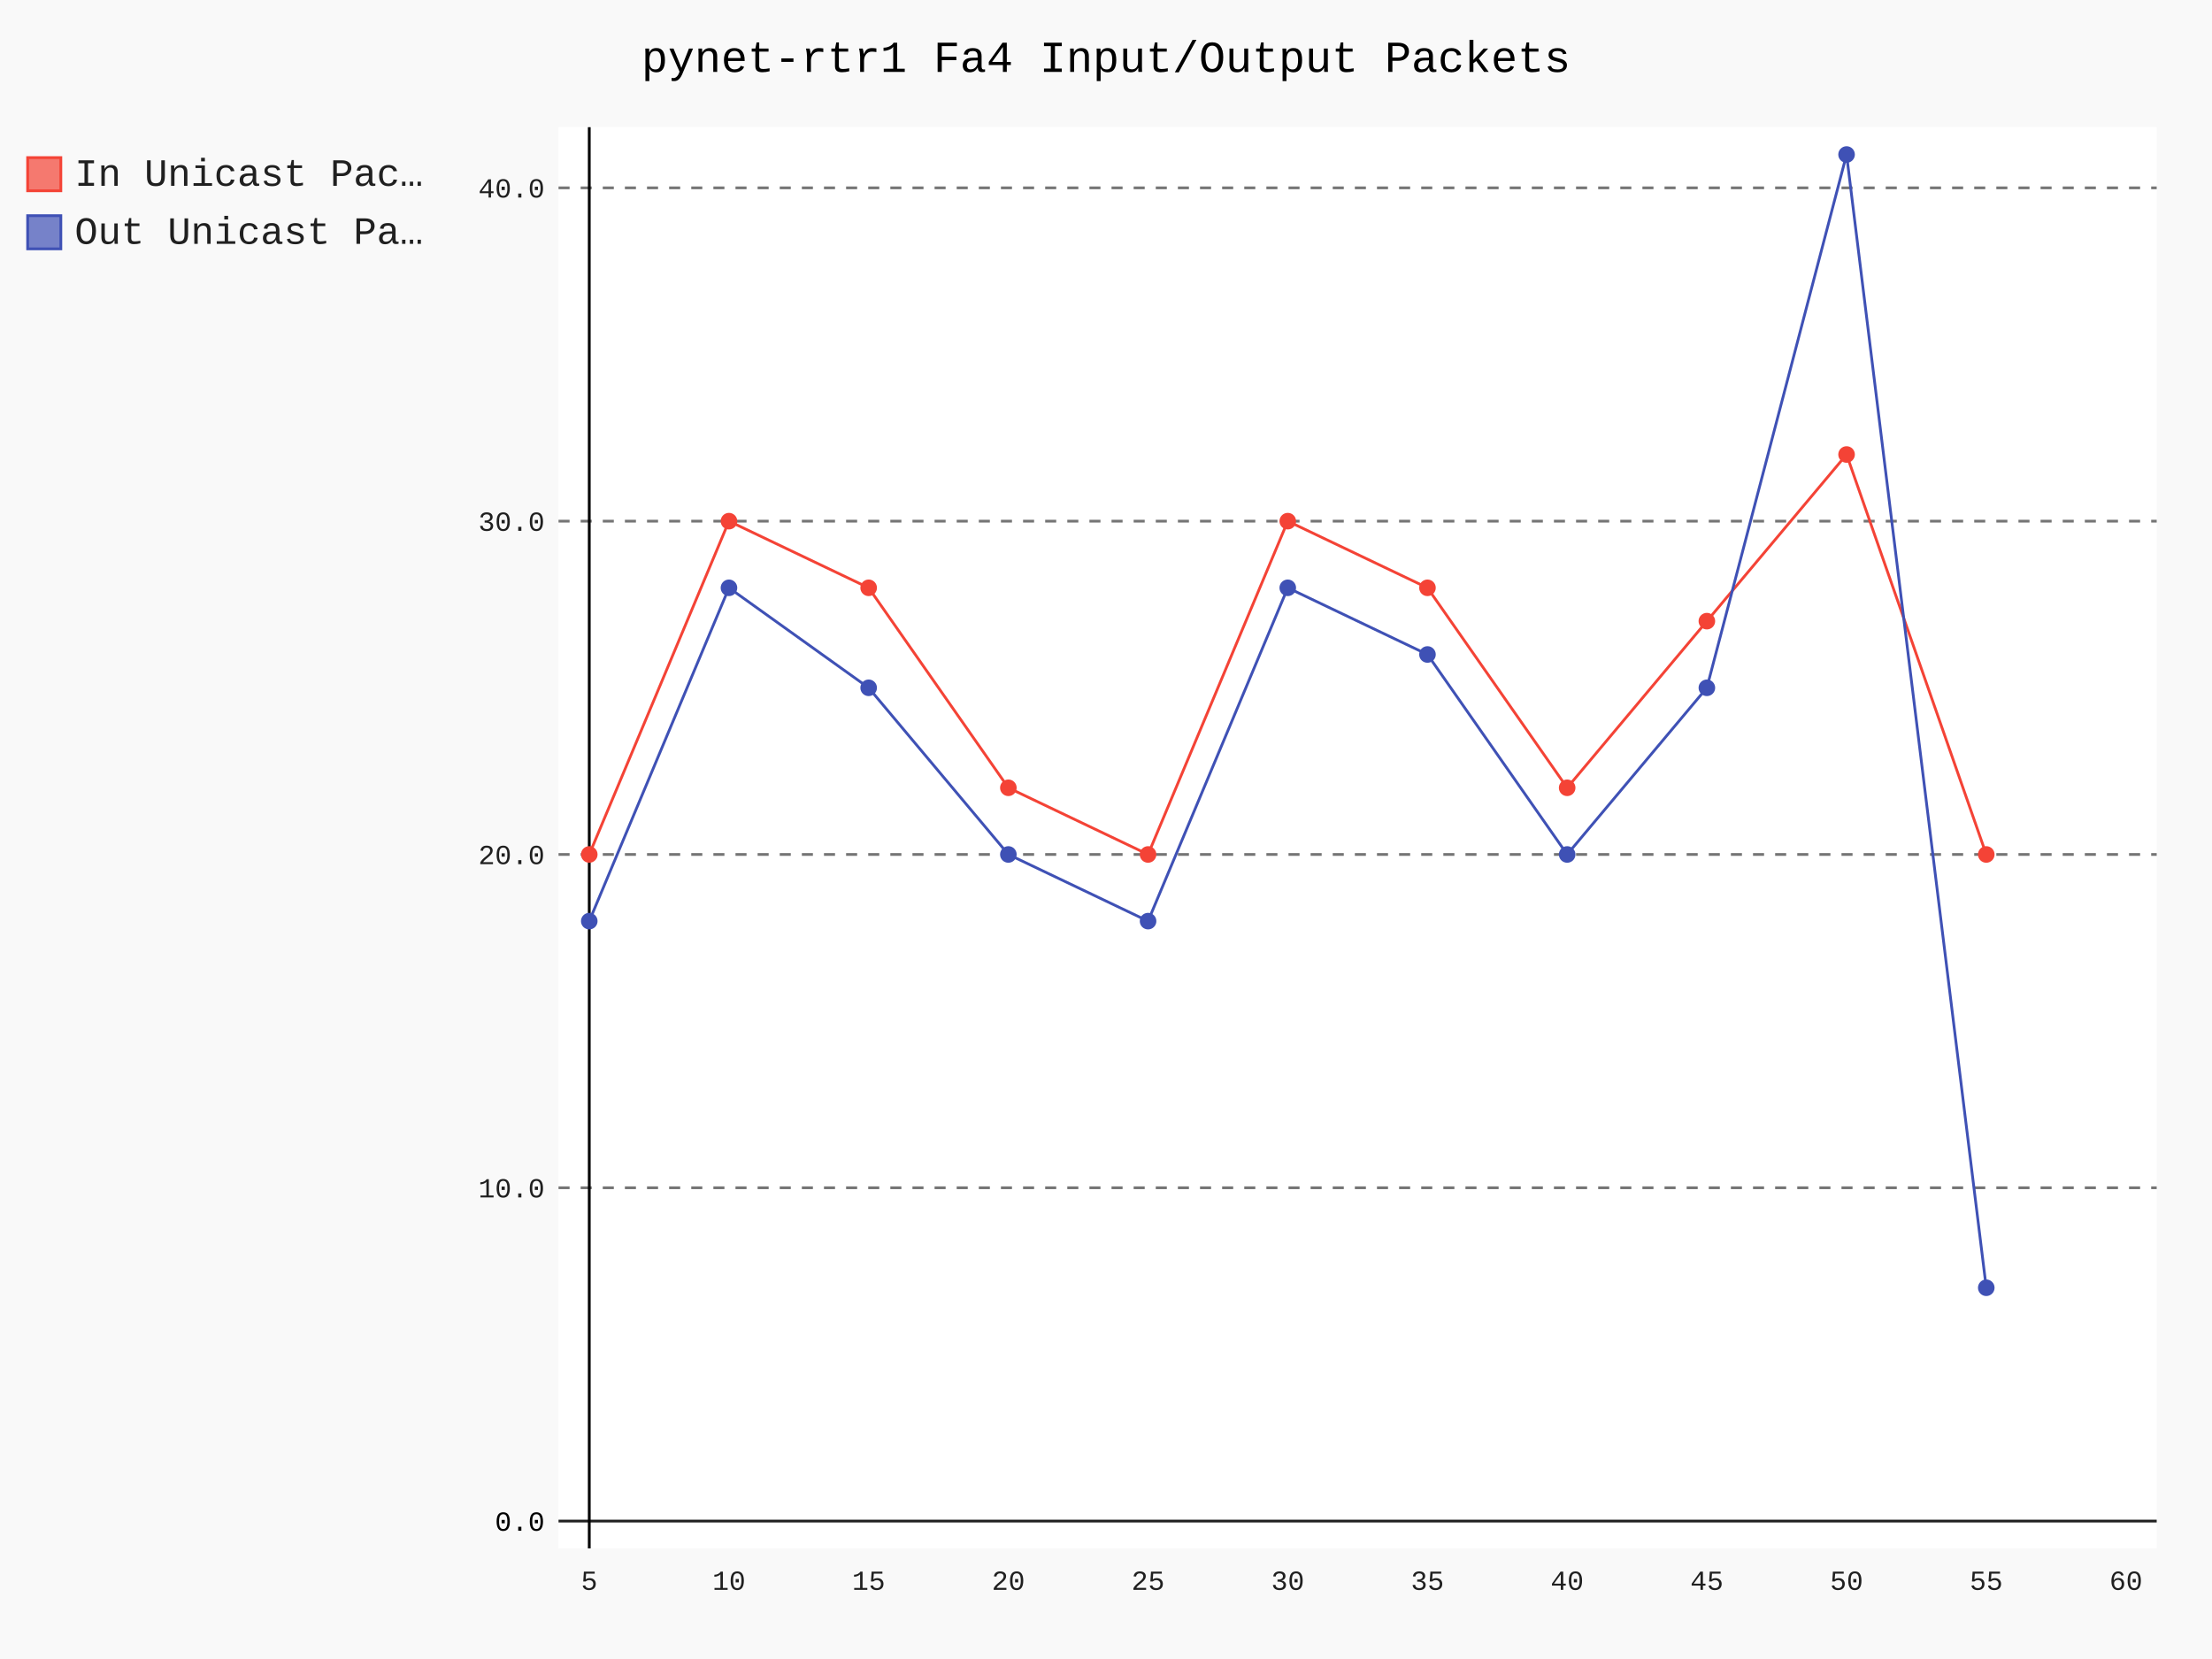
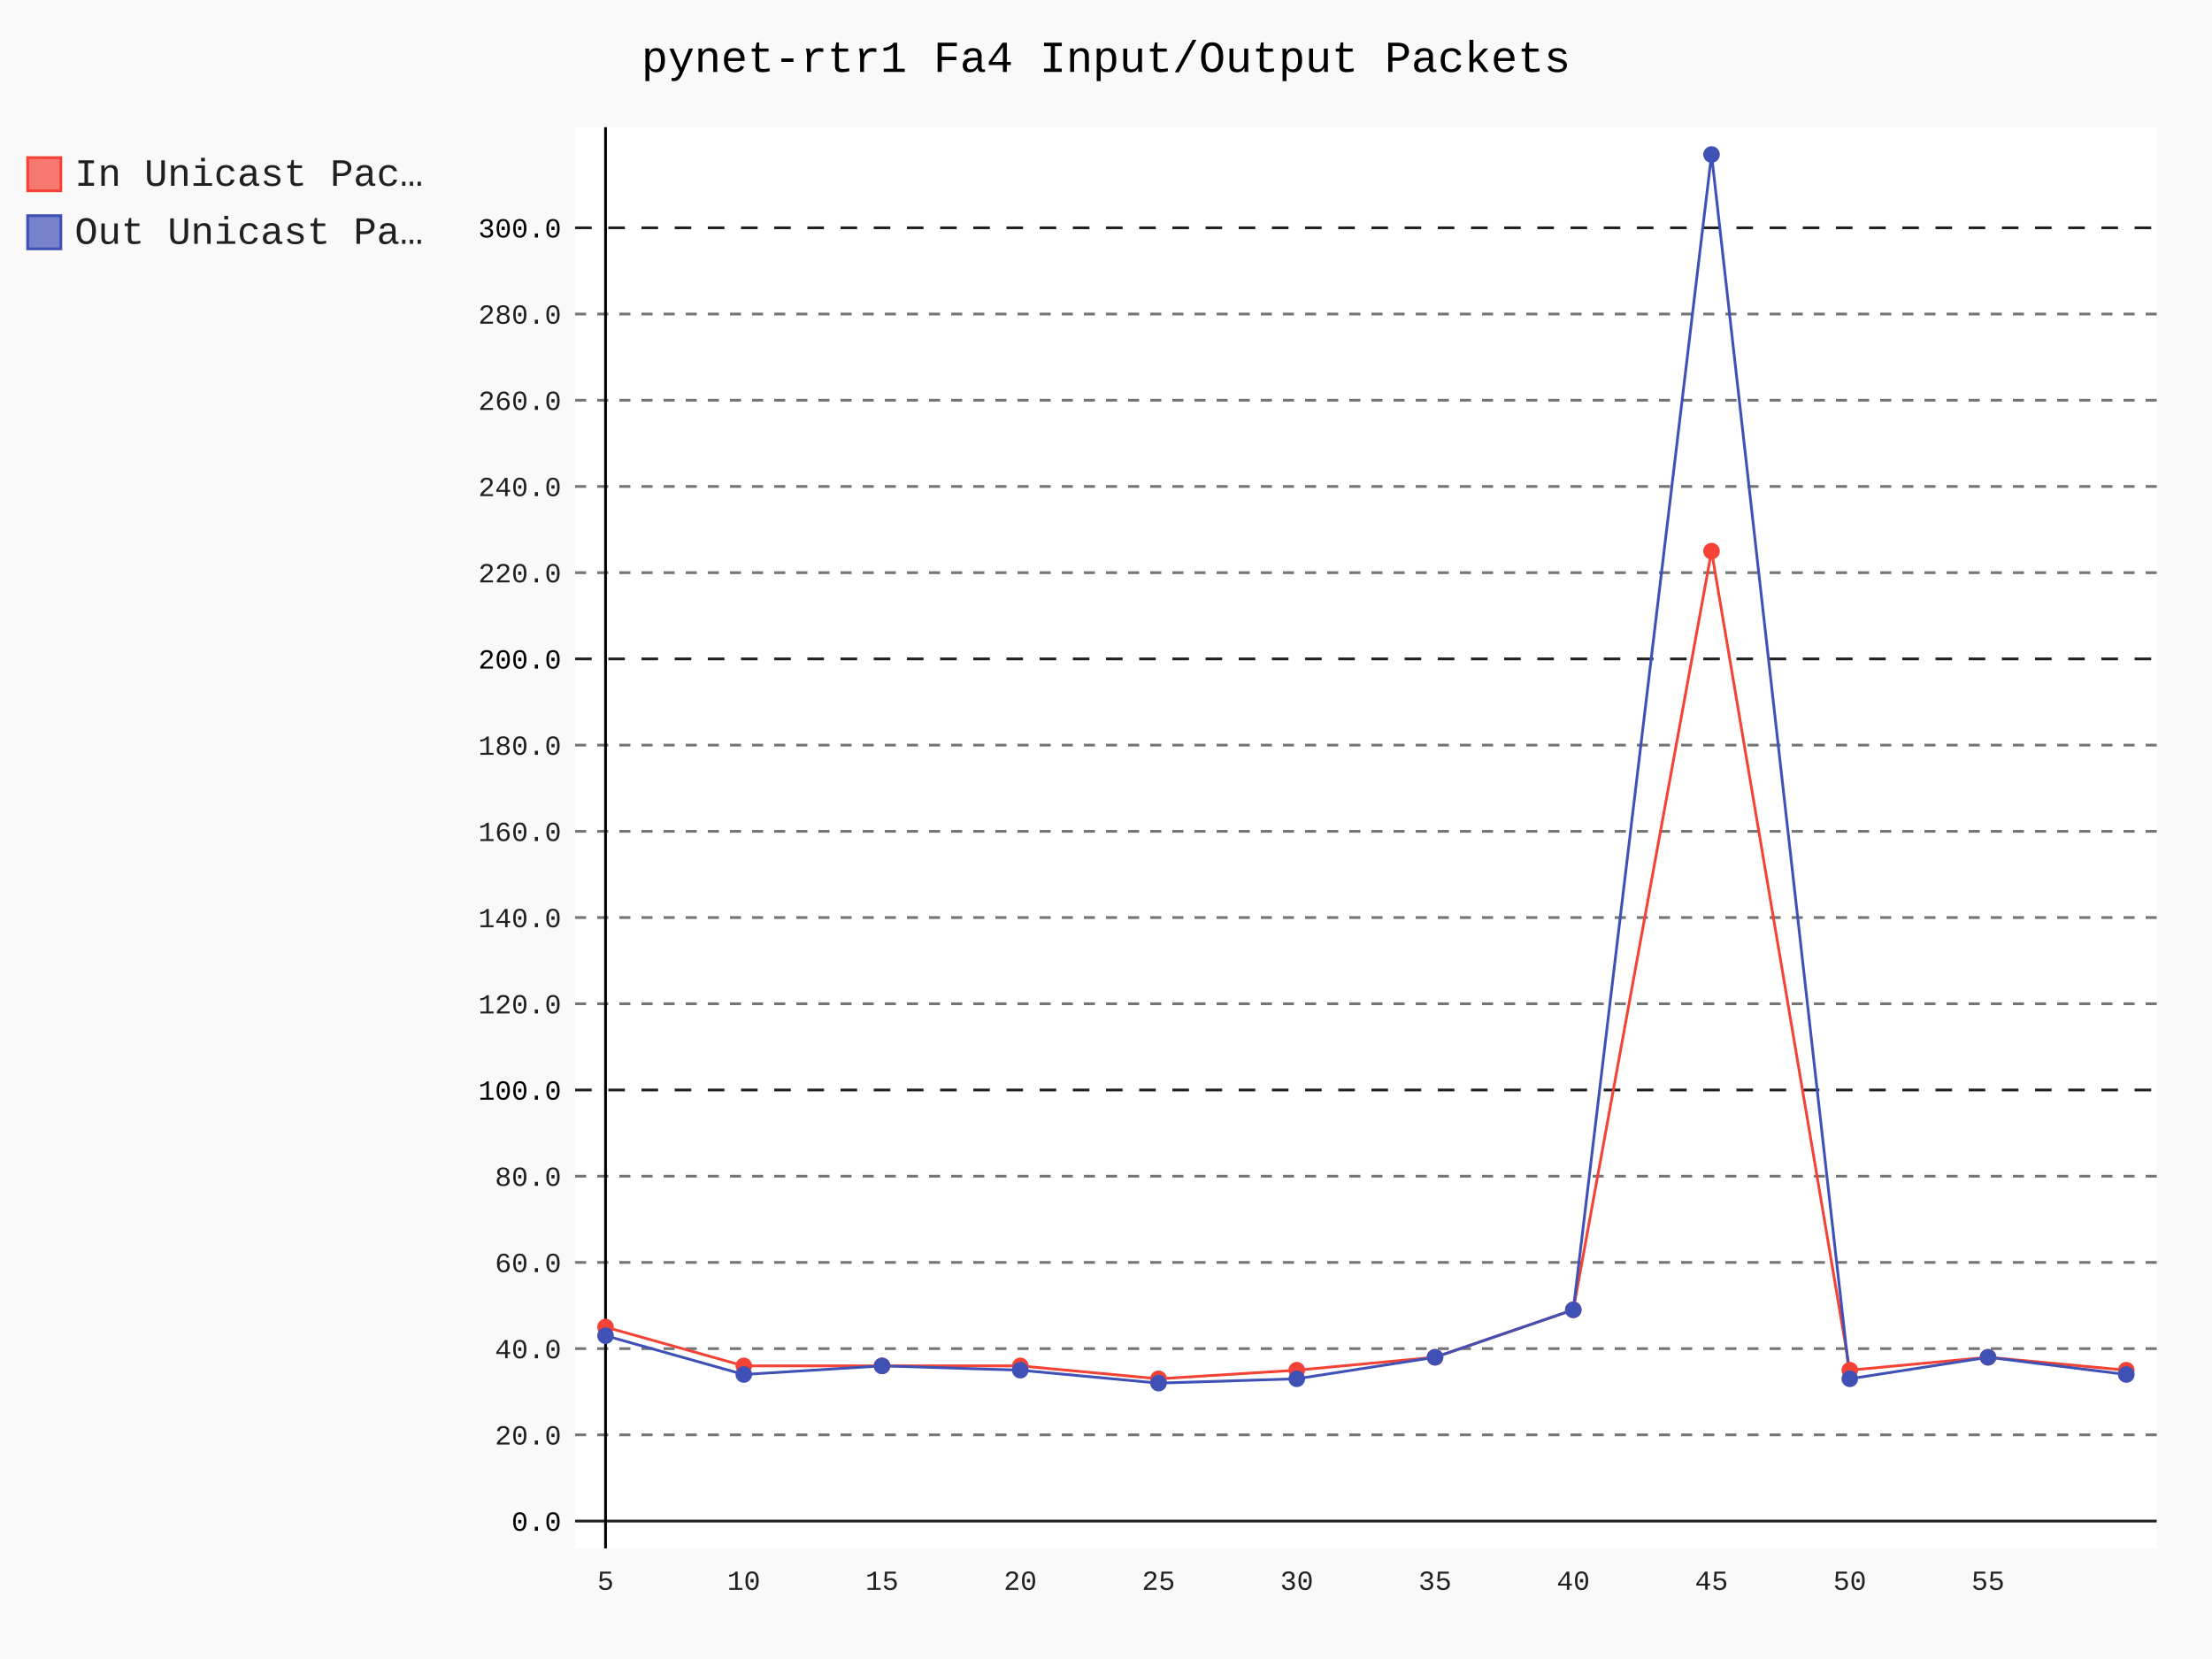
- <svg xmlns="http://www.w3.org/2000/svg" id="chart-d41daef6-e4e5-410b-9d36-0d5358e1f1b9" class="pygal-chart" viewBox="0 0 800 600">
+ <svg xmlns="http://www.w3.org/2000/svg" id="chart-8a296049-f0cd-4f78-83ed-0f69f8ff601a" class="pygal-chart" viewBox="0 0 800 600">
  <defs>
-     <style type="text/css">#chart-d41daef6-e4e5-410b-9d36-0d5358e1f1b9{-webkit-user-select:none;-webkit-font-smoothing:antialiased;font-family:Consolas,"Liberation Mono",Menlo,Courier,monospace}#chart-d41daef6-e4e5-410b-9d36-0d5358e1f1b9 .title{font-family:Consolas,"Liberation Mono",Menlo,Courier,monospace;font-size:16px}#chart-d41daef6-e4e5-410b-9d36-0d5358e1f1b9 .legends .legend text{font-family:Consolas,"Liberation Mono",Menlo,Courier,monospace;font-size:14px}#chart-d41daef6-e4e5-410b-9d36-0d5358e1f1b9 .axis text{font-family:Consolas,"Liberation Mono",Menlo,Courier,monospace;font-size:10px}#chart-d41daef6-e4e5-410b-9d36-0d5358e1f1b9 .axis text.major{font-family:Consolas,"Liberation Mono",Menlo,Courier,monospace;font-size:10px}#chart-d41daef6-e4e5-410b-9d36-0d5358e1f1b9 .text-overlay text.value{font-family:Consolas,"Liberation Mono",Menlo,Courier,monospace;font-size:16px}#chart-d41daef6-e4e5-410b-9d36-0d5358e1f1b9 .text-overlay text.label{font-family:Consolas,"Liberation Mono",Menlo,Courier,monospace;font-size:10px}#chart-d41daef6-e4e5-410b-9d36-0d5358e1f1b9 .tooltip{font-family:Consolas,"Liberation Mono",Menlo,Courier,monospace;font-size:14px}#chart-d41daef6-e4e5-410b-9d36-0d5358e1f1b9 text.no_data{font-family:Consolas,"Liberation Mono",Menlo,Courier,monospace;font-size:64px}
- #chart-d41daef6-e4e5-410b-9d36-0d5358e1f1b9{background-color:rgba(249,249,249,1)}#chart-d41daef6-e4e5-410b-9d36-0d5358e1f1b9 path,#chart-d41daef6-e4e5-410b-9d36-0d5358e1f1b9 line,#chart-d41daef6-e4e5-410b-9d36-0d5358e1f1b9 rect,#chart-d41daef6-e4e5-410b-9d36-0d5358e1f1b9 circle{-webkit-transition:150ms;-moz-transition:150ms;transition:150ms}#chart-d41daef6-e4e5-410b-9d36-0d5358e1f1b9 .graph &gt; .background{fill:rgba(249,249,249,1)}#chart-d41daef6-e4e5-410b-9d36-0d5358e1f1b9 .plot &gt; .background{fill:rgba(255,255,255,1)}#chart-d41daef6-e4e5-410b-9d36-0d5358e1f1b9 .graph{fill:rgba(0,0,0,.87)}#chart-d41daef6-e4e5-410b-9d36-0d5358e1f1b9 text.no_data{fill:rgba(0,0,0,1)}#chart-d41daef6-e4e5-410b-9d36-0d5358e1f1b9 .title{fill:rgba(0,0,0,1)}#chart-d41daef6-e4e5-410b-9d36-0d5358e1f1b9 .legends .legend text{fill:rgba(0,0,0,.87)}#chart-d41daef6-e4e5-410b-9d36-0d5358e1f1b9 .legends .legend:hover text{fill:rgba(0,0,0,1)}#chart-d41daef6-e4e5-410b-9d36-0d5358e1f1b9 .axis .line{stroke:rgba(0,0,0,1)}#chart-d41daef6-e4e5-410b-9d36-0d5358e1f1b9 .axis .guide.line{stroke:rgba(0,0,0,.54)}#chart-d41daef6-e4e5-410b-9d36-0d5358e1f1b9 .axis .major.line{stroke:rgba(0,0,0,.87)}#chart-d41daef6-e4e5-410b-9d36-0d5358e1f1b9 .axis text.major{fill:rgba(0,0,0,1)}#chart-d41daef6-e4e5-410b-9d36-0d5358e1f1b9 .axis.y .guides:hover .guide.line,#chart-d41daef6-e4e5-410b-9d36-0d5358e1f1b9 .line-graph .axis.x .guides:hover .guide.line,#chart-d41daef6-e4e5-410b-9d36-0d5358e1f1b9 .stackedline-graph .axis.x .guides:hover .guide.line,#chart-d41daef6-e4e5-410b-9d36-0d5358e1f1b9 .xy-graph .axis.x .guides:hover .guide.line{stroke:rgba(0,0,0,1)}#chart-d41daef6-e4e5-410b-9d36-0d5358e1f1b9 .axis .guides:hover text{fill:rgba(0,0,0,1)}#chart-d41daef6-e4e5-410b-9d36-0d5358e1f1b9 .reactive{fill-opacity:.7}#chart-d41daef6-e4e5-410b-9d36-0d5358e1f1b9 .ci{stroke:rgba(0,0,0,.87)}#chart-d41daef6-e4e5-410b-9d36-0d5358e1f1b9 .reactive.active,#chart-d41daef6-e4e5-410b-9d36-0d5358e1f1b9 .active .reactive{fill-opacity:.8;stroke-width:4}#chart-d41daef6-e4e5-410b-9d36-0d5358e1f1b9 .series text{fill:rgba(0,0,0,1)}#chart-d41daef6-e4e5-410b-9d36-0d5358e1f1b9 .tooltip rect{fill:rgba(255,255,255,1);stroke:rgba(0,0,0,1);-webkit-transition:opacity 150ms;-moz-transition:opacity 150ms;transition:opacity 150ms}#chart-d41daef6-e4e5-410b-9d36-0d5358e1f1b9 .tooltip .label{fill:rgba(0,0,0,.87)}#chart-d41daef6-e4e5-410b-9d36-0d5358e1f1b9 .tooltip .label{fill:rgba(0,0,0,.87)}#chart-d41daef6-e4e5-410b-9d36-0d5358e1f1b9 .tooltip .legend{font-size:.8em;fill:rgba(0,0,0,.54)}#chart-d41daef6-e4e5-410b-9d36-0d5358e1f1b9 .tooltip .x_label{font-size:.6em;fill:rgba(0,0,0,1)}#chart-d41daef6-e4e5-410b-9d36-0d5358e1f1b9 .tooltip .xlink{font-size:.5em;text-decoration:underline}#chart-d41daef6-e4e5-410b-9d36-0d5358e1f1b9 .tooltip .value{font-size:1.5em}#chart-d41daef6-e4e5-410b-9d36-0d5358e1f1b9 .map-element{fill:rgba(255,255,255,1);stroke:rgba(0,0,0,.54) !important}#chart-d41daef6-e4e5-410b-9d36-0d5358e1f1b9 .map-element .reactive{fill-opacity:inherit}#chart-d41daef6-e4e5-410b-9d36-0d5358e1f1b9 .color-0,#chart-d41daef6-e4e5-410b-9d36-0d5358e1f1b9 .color-0 a:visited{stroke:#F44336;fill:#F44336}#chart-d41daef6-e4e5-410b-9d36-0d5358e1f1b9 .color-1,#chart-d41daef6-e4e5-410b-9d36-0d5358e1f1b9 .color-1 a:visited{stroke:#3F51B5;fill:#3F51B5}#chart-d41daef6-e4e5-410b-9d36-0d5358e1f1b9 .text-overlay .color-0 text{fill:black}#chart-d41daef6-e4e5-410b-9d36-0d5358e1f1b9 .text-overlay .color-1 text{fill:black}
- #chart-d41daef6-e4e5-410b-9d36-0d5358e1f1b9 text.no_data{text-anchor:middle}#chart-d41daef6-e4e5-410b-9d36-0d5358e1f1b9 .guide.line{fill:none}#chart-d41daef6-e4e5-410b-9d36-0d5358e1f1b9 .centered{text-anchor:middle}#chart-d41daef6-e4e5-410b-9d36-0d5358e1f1b9 .title{text-anchor:middle}#chart-d41daef6-e4e5-410b-9d36-0d5358e1f1b9 .legends .legend text{fill-opacity:1}#chart-d41daef6-e4e5-410b-9d36-0d5358e1f1b9 .axis.x text{text-anchor:middle}#chart-d41daef6-e4e5-410b-9d36-0d5358e1f1b9 .axis.x:not(.web) text[transform]{text-anchor:start}#chart-d41daef6-e4e5-410b-9d36-0d5358e1f1b9 .axis.x:not(.web) text[transform].backwards{text-anchor:end}#chart-d41daef6-e4e5-410b-9d36-0d5358e1f1b9 .axis.y text{text-anchor:end}#chart-d41daef6-e4e5-410b-9d36-0d5358e1f1b9 .axis.y text[transform].backwards{text-anchor:start}#chart-d41daef6-e4e5-410b-9d36-0d5358e1f1b9 .axis.y2 text{text-anchor:start}#chart-d41daef6-e4e5-410b-9d36-0d5358e1f1b9 .axis.y2 text[transform].backwards{text-anchor:end}#chart-d41daef6-e4e5-410b-9d36-0d5358e1f1b9 .axis .guide.line{stroke-dasharray:4,4}#chart-d41daef6-e4e5-410b-9d36-0d5358e1f1b9 .axis .major.guide.line{stroke-dasharray:6,6}#chart-d41daef6-e4e5-410b-9d36-0d5358e1f1b9 .horizontal .axis.y .guide.line,#chart-d41daef6-e4e5-410b-9d36-0d5358e1f1b9 .horizontal .axis.y2 .guide.line,#chart-d41daef6-e4e5-410b-9d36-0d5358e1f1b9 .vertical .axis.x .guide.line{opacity:0}#chart-d41daef6-e4e5-410b-9d36-0d5358e1f1b9 .horizontal .axis.always_show .guide.line,#chart-d41daef6-e4e5-410b-9d36-0d5358e1f1b9 .vertical .axis.always_show .guide.line{opacity:1 !important}#chart-d41daef6-e4e5-410b-9d36-0d5358e1f1b9 .axis.y .guides:hover .guide.line,#chart-d41daef6-e4e5-410b-9d36-0d5358e1f1b9 .axis.y2 .guides:hover .guide.line,#chart-d41daef6-e4e5-410b-9d36-0d5358e1f1b9 .axis.x .guides:hover .guide.line{opacity:1}#chart-d41daef6-e4e5-410b-9d36-0d5358e1f1b9 .axis .guides:hover text{opacity:1}#chart-d41daef6-e4e5-410b-9d36-0d5358e1f1b9 .nofill{fill:none}#chart-d41daef6-e4e5-410b-9d36-0d5358e1f1b9 .subtle-fill{fill-opacity:.2}#chart-d41daef6-e4e5-410b-9d36-0d5358e1f1b9 .dot{stroke-width:1px;fill-opacity:1}#chart-d41daef6-e4e5-410b-9d36-0d5358e1f1b9 .dot.active{stroke-width:5px}#chart-d41daef6-e4e5-410b-9d36-0d5358e1f1b9 .dot.negative{fill:transparent}#chart-d41daef6-e4e5-410b-9d36-0d5358e1f1b9 text,#chart-d41daef6-e4e5-410b-9d36-0d5358e1f1b9 tspan{stroke:none !important}#chart-d41daef6-e4e5-410b-9d36-0d5358e1f1b9 .series text.active{opacity:1}#chart-d41daef6-e4e5-410b-9d36-0d5358e1f1b9 .tooltip rect{fill-opacity:.95;stroke-width:.5}#chart-d41daef6-e4e5-410b-9d36-0d5358e1f1b9 .tooltip text{fill-opacity:1}#chart-d41daef6-e4e5-410b-9d36-0d5358e1f1b9 .showable{visibility:hidden}#chart-d41daef6-e4e5-410b-9d36-0d5358e1f1b9 .showable.shown{visibility:visible}</style>
+     <style type="text/css">#chart-8a296049-f0cd-4f78-83ed-0f69f8ff601a{-webkit-user-select:none;-webkit-font-smoothing:antialiased;font-family:Consolas,"Liberation Mono",Menlo,Courier,monospace}#chart-8a296049-f0cd-4f78-83ed-0f69f8ff601a .title{font-family:Consolas,"Liberation Mono",Menlo,Courier,monospace;font-size:16px}#chart-8a296049-f0cd-4f78-83ed-0f69f8ff601a .legends .legend text{font-family:Consolas,"Liberation Mono",Menlo,Courier,monospace;font-size:14px}#chart-8a296049-f0cd-4f78-83ed-0f69f8ff601a .axis text{font-family:Consolas,"Liberation Mono",Menlo,Courier,monospace;font-size:10px}#chart-8a296049-f0cd-4f78-83ed-0f69f8ff601a .axis text.major{font-family:Consolas,"Liberation Mono",Menlo,Courier,monospace;font-size:10px}#chart-8a296049-f0cd-4f78-83ed-0f69f8ff601a .text-overlay text.value{font-family:Consolas,"Liberation Mono",Menlo,Courier,monospace;font-size:16px}#chart-8a296049-f0cd-4f78-83ed-0f69f8ff601a .text-overlay text.label{font-family:Consolas,"Liberation Mono",Menlo,Courier,monospace;font-size:10px}#chart-8a296049-f0cd-4f78-83ed-0f69f8ff601a .tooltip{font-family:Consolas,"Liberation Mono",Menlo,Courier,monospace;font-size:14px}#chart-8a296049-f0cd-4f78-83ed-0f69f8ff601a text.no_data{font-family:Consolas,"Liberation Mono",Menlo,Courier,monospace;font-size:64px}
+ #chart-8a296049-f0cd-4f78-83ed-0f69f8ff601a{background-color:rgba(249,249,249,1)}#chart-8a296049-f0cd-4f78-83ed-0f69f8ff601a path,#chart-8a296049-f0cd-4f78-83ed-0f69f8ff601a line,#chart-8a296049-f0cd-4f78-83ed-0f69f8ff601a rect,#chart-8a296049-f0cd-4f78-83ed-0f69f8ff601a circle{-webkit-transition:150ms;-moz-transition:150ms;transition:150ms}#chart-8a296049-f0cd-4f78-83ed-0f69f8ff601a .graph &gt; .background{fill:rgba(249,249,249,1)}#chart-8a296049-f0cd-4f78-83ed-0f69f8ff601a .plot &gt; .background{fill:rgba(255,255,255,1)}#chart-8a296049-f0cd-4f78-83ed-0f69f8ff601a .graph{fill:rgba(0,0,0,.87)}#chart-8a296049-f0cd-4f78-83ed-0f69f8ff601a text.no_data{fill:rgba(0,0,0,1)}#chart-8a296049-f0cd-4f78-83ed-0f69f8ff601a .title{fill:rgba(0,0,0,1)}#chart-8a296049-f0cd-4f78-83ed-0f69f8ff601a .legends .legend text{fill:rgba(0,0,0,.87)}#chart-8a296049-f0cd-4f78-83ed-0f69f8ff601a .legends .legend:hover text{fill:rgba(0,0,0,1)}#chart-8a296049-f0cd-4f78-83ed-0f69f8ff601a .axis .line{stroke:rgba(0,0,0,1)}#chart-8a296049-f0cd-4f78-83ed-0f69f8ff601a .axis .guide.line{stroke:rgba(0,0,0,.54)}#chart-8a296049-f0cd-4f78-83ed-0f69f8ff601a .axis .major.line{stroke:rgba(0,0,0,.87)}#chart-8a296049-f0cd-4f78-83ed-0f69f8ff601a .axis text.major{fill:rgba(0,0,0,1)}#chart-8a296049-f0cd-4f78-83ed-0f69f8ff601a .axis.y .guides:hover .guide.line,#chart-8a296049-f0cd-4f78-83ed-0f69f8ff601a .line-graph .axis.x .guides:hover .guide.line,#chart-8a296049-f0cd-4f78-83ed-0f69f8ff601a .stackedline-graph .axis.x .guides:hover .guide.line,#chart-8a296049-f0cd-4f78-83ed-0f69f8ff601a .xy-graph .axis.x .guides:hover .guide.line{stroke:rgba(0,0,0,1)}#chart-8a296049-f0cd-4f78-83ed-0f69f8ff601a .axis .guides:hover text{fill:rgba(0,0,0,1)}#chart-8a296049-f0cd-4f78-83ed-0f69f8ff601a .reactive{fill-opacity:.7}#chart-8a296049-f0cd-4f78-83ed-0f69f8ff601a .ci{stroke:rgba(0,0,0,.87)}#chart-8a296049-f0cd-4f78-83ed-0f69f8ff601a .reactive.active,#chart-8a296049-f0cd-4f78-83ed-0f69f8ff601a .active .reactive{fill-opacity:.8;stroke-width:4}#chart-8a296049-f0cd-4f78-83ed-0f69f8ff601a .series text{fill:rgba(0,0,0,1)}#chart-8a296049-f0cd-4f78-83ed-0f69f8ff601a .tooltip rect{fill:rgba(255,255,255,1);stroke:rgba(0,0,0,1);-webkit-transition:opacity 150ms;-moz-transition:opacity 150ms;transition:opacity 150ms}#chart-8a296049-f0cd-4f78-83ed-0f69f8ff601a .tooltip .label{fill:rgba(0,0,0,.87)}#chart-8a296049-f0cd-4f78-83ed-0f69f8ff601a .tooltip .label{fill:rgba(0,0,0,.87)}#chart-8a296049-f0cd-4f78-83ed-0f69f8ff601a .tooltip .legend{font-size:.8em;fill:rgba(0,0,0,.54)}#chart-8a296049-f0cd-4f78-83ed-0f69f8ff601a .tooltip .x_label{font-size:.6em;fill:rgba(0,0,0,1)}#chart-8a296049-f0cd-4f78-83ed-0f69f8ff601a .tooltip .xlink{font-size:.5em;text-decoration:underline}#chart-8a296049-f0cd-4f78-83ed-0f69f8ff601a .tooltip .value{font-size:1.5em}#chart-8a296049-f0cd-4f78-83ed-0f69f8ff601a .map-element{fill:rgba(255,255,255,1);stroke:rgba(0,0,0,.54) !important}#chart-8a296049-f0cd-4f78-83ed-0f69f8ff601a .map-element .reactive{fill-opacity:inherit}#chart-8a296049-f0cd-4f78-83ed-0f69f8ff601a .color-0,#chart-8a296049-f0cd-4f78-83ed-0f69f8ff601a .color-0 a:visited{stroke:#F44336;fill:#F44336}#chart-8a296049-f0cd-4f78-83ed-0f69f8ff601a .color-1,#chart-8a296049-f0cd-4f78-83ed-0f69f8ff601a .color-1 a:visited{stroke:#3F51B5;fill:#3F51B5}#chart-8a296049-f0cd-4f78-83ed-0f69f8ff601a .text-overlay .color-0 text{fill:black}#chart-8a296049-f0cd-4f78-83ed-0f69f8ff601a .text-overlay .color-1 text{fill:black}
+ #chart-8a296049-f0cd-4f78-83ed-0f69f8ff601a text.no_data{text-anchor:middle}#chart-8a296049-f0cd-4f78-83ed-0f69f8ff601a .guide.line{fill:none}#chart-8a296049-f0cd-4f78-83ed-0f69f8ff601a .centered{text-anchor:middle}#chart-8a296049-f0cd-4f78-83ed-0f69f8ff601a .title{text-anchor:middle}#chart-8a296049-f0cd-4f78-83ed-0f69f8ff601a .legends .legend text{fill-opacity:1}#chart-8a296049-f0cd-4f78-83ed-0f69f8ff601a .axis.x text{text-anchor:middle}#chart-8a296049-f0cd-4f78-83ed-0f69f8ff601a .axis.x:not(.web) text[transform]{text-anchor:start}#chart-8a296049-f0cd-4f78-83ed-0f69f8ff601a .axis.x:not(.web) text[transform].backwards{text-anchor:end}#chart-8a296049-f0cd-4f78-83ed-0f69f8ff601a .axis.y text{text-anchor:end}#chart-8a296049-f0cd-4f78-83ed-0f69f8ff601a .axis.y text[transform].backwards{text-anchor:start}#chart-8a296049-f0cd-4f78-83ed-0f69f8ff601a .axis.y2 text{text-anchor:start}#chart-8a296049-f0cd-4f78-83ed-0f69f8ff601a .axis.y2 text[transform].backwards{text-anchor:end}#chart-8a296049-f0cd-4f78-83ed-0f69f8ff601a .axis .guide.line{stroke-dasharray:4,4}#chart-8a296049-f0cd-4f78-83ed-0f69f8ff601a .axis .major.guide.line{stroke-dasharray:6,6}#chart-8a296049-f0cd-4f78-83ed-0f69f8ff601a .horizontal .axis.y .guide.line,#chart-8a296049-f0cd-4f78-83ed-0f69f8ff601a .horizontal .axis.y2 .guide.line,#chart-8a296049-f0cd-4f78-83ed-0f69f8ff601a .vertical .axis.x .guide.line{opacity:0}#chart-8a296049-f0cd-4f78-83ed-0f69f8ff601a .horizontal .axis.always_show .guide.line,#chart-8a296049-f0cd-4f78-83ed-0f69f8ff601a .vertical .axis.always_show .guide.line{opacity:1 !important}#chart-8a296049-f0cd-4f78-83ed-0f69f8ff601a .axis.y .guides:hover .guide.line,#chart-8a296049-f0cd-4f78-83ed-0f69f8ff601a .axis.y2 .guides:hover .guide.line,#chart-8a296049-f0cd-4f78-83ed-0f69f8ff601a .axis.x .guides:hover .guide.line{opacity:1}#chart-8a296049-f0cd-4f78-83ed-0f69f8ff601a .axis .guides:hover text{opacity:1}#chart-8a296049-f0cd-4f78-83ed-0f69f8ff601a .nofill{fill:none}#chart-8a296049-f0cd-4f78-83ed-0f69f8ff601a .subtle-fill{fill-opacity:.2}#chart-8a296049-f0cd-4f78-83ed-0f69f8ff601a .dot{stroke-width:1px;fill-opacity:1}#chart-8a296049-f0cd-4f78-83ed-0f69f8ff601a .dot.active{stroke-width:5px}#chart-8a296049-f0cd-4f78-83ed-0f69f8ff601a .dot.negative{fill:transparent}#chart-8a296049-f0cd-4f78-83ed-0f69f8ff601a text,#chart-8a296049-f0cd-4f78-83ed-0f69f8ff601a tspan{stroke:none !important}#chart-8a296049-f0cd-4f78-83ed-0f69f8ff601a .series text.active{opacity:1}#chart-8a296049-f0cd-4f78-83ed-0f69f8ff601a .tooltip rect{fill-opacity:.95;stroke-width:.5}#chart-8a296049-f0cd-4f78-83ed-0f69f8ff601a .tooltip text{fill-opacity:1}#chart-8a296049-f0cd-4f78-83ed-0f69f8ff601a .showable{visibility:hidden}#chart-8a296049-f0cd-4f78-83ed-0f69f8ff601a .showable.shown{visibility:visible}</style>
  </defs>
  <g class="graph line-graph vertical">
    <rect class="background" height="600" width="800" x="0" y="0" />
-     <g class="plot" transform="translate(202, 46)">
-       <rect class="background" height="514" width="578.0" x="0" y="0" />
+     <g class="plot" transform="translate(208, 46)">
+       <rect class="background" height="514" width="572.0" x="0" y="0" />
      <g class="axis y">
        <g class="guides">
-           <path class="major line" d="M0 504.115 h578" />
+           <path class="major line" d="M0 504.115 h572" />
          <text class="major" x="-5" y="507.615">0.0</text>
        </g>
        <g class="guides">
-           <path class="guide line" d="M0 383.571 h578" />
-           <text class="" x="-5" y="387.071">10.0</text>
-         </g>
-         <g class="guides">
-           <path class="guide line" d="M0 263.027 h578" />
-           <text class="" x="-5" y="266.527">20.0</text>
-         </g>
-         <g class="guides">
-           <path class="guide line" d="M0 142.483 h578" />
-           <text class="" x="-5" y="145.983">30.0</text>
-         </g>
-         <g class="guides">
-           <path class="guide line" d="M0 21.939 h578" />
-           <text class="" x="-5" y="25.439">40.0</text>
+           <path class="guide line" d="M0 472.934 h572" />
+           <text class="" x="-5" y="476.434">20.0</text>
+         </g>
+         <g class="guides">
+           <path class="guide line" d="M0 441.752 h572" />
+           <text class="" x="-5" y="445.252">40.0</text>
+         </g>
+         <g class="guides">
+           <path class="guide line" d="M0 410.57 h572" />
+           <text class="" x="-5" y="414.07">60.0</text>
+         </g>
+         <g class="guides">
+           <path class="guide line" d="M0 379.388 h572" />
+           <text class="" x="-5" y="382.888">80.0</text>
+         </g>
+         <g class="guides">
+           <path class="major guide line" d="M0 348.207 h572" />
+           <text class="major" x="-5" y="351.707">100.0</text>
+         </g>
+         <g class="guides">
+           <path class="guide line" d="M0 317.025 h572" />
+           <text class="" x="-5" y="320.525">120.0</text>
+         </g>
+         <g class="guides">
+           <path class="guide line" d="M0 285.843 h572" />
+           <text class="" x="-5" y="289.343">140.0</text>
+         </g>
+         <g class="guides">
+           <path class="guide line" d="M0 254.661 h572" />
+           <text class="" x="-5" y="258.161">160.0</text>
+         </g>
+         <g class="guides">
+           <path class="guide line" d="M0 223.48 h572" />
+           <text class="" x="-5" y="226.98">180.0</text>
+         </g>
+         <g class="guides">
+           <path class="major guide line" d="M0 192.298 h572" />
+           <text class="major" x="-5" y="195.798">200.0</text>
+         </g>
+         <g class="guides">
+           <path class="guide line" d="M0 161.116 h572" />
+           <text class="" x="-5" y="164.616">220.0</text>
+         </g>
+         <g class="guides">
+           <path class="guide line" d="M0 129.934 h572" />
+           <text class="" x="-5" y="133.434">240.0</text>
+         </g>
+         <g class="guides">
+           <path class="guide line" d="M0 98.753 h572" />
+           <text class="" x="-5" y="102.253">260.0</text>
+         </g>
+         <g class="guides">
+           <path class="guide line" d="M0 67.571 h572" />
+           <text class="" x="-5" y="71.071">280.0</text>
+         </g>
+         <g class="guides">
+           <path class="major guide line" d="M0 36.389 h572" />
+           <text class="major" x="-5" y="39.889">300.0</text>
        </g>
      </g>
      <g class="axis x">
        <g class="guides">
-           <path class="line" d="M11.115 0 v514" />
-           <text class="" x="11.115" y="529.0">5</text>
-         </g>
-         <g class="guides">
-           <path class="guide line" d="M61.64 0 v514" />
-           <text class="" x="61.64" y="529.0">10</text>
-         </g>
-         <g class="guides">
-           <path class="guide line" d="M112.164 0 v514" />
-           <text class="" x="112.164" y="529.0">15</text>
-         </g>
-         <g class="guides">
-           <path class="guide line" d="M162.689 0 v514" />
-           <text class="" x="162.689" y="529.0">20</text>
-         </g>
-         <g class="guides">
-           <path class="guide line" d="M213.213 0 v514" />
-           <text class="" x="213.213" y="529.0">25</text>
-         </g>
-         <g class="guides">
-           <path class="guide line" d="M263.738 0 v514" />
-           <text class="" x="263.738" y="529.0">30</text>
-         </g>
-         <g class="guides">
-           <path class="guide line" d="M314.262 0 v514" />
-           <text class="" x="314.262" y="529.0">35</text>
-         </g>
-         <g class="guides">
-           <path class="guide line" d="M364.787 0 v514" />
-           <text class="" x="364.787" y="529.0">40</text>
-         </g>
-         <g class="guides">
-           <path class="guide line" d="M415.311 0 v514" />
-           <text class="" x="415.311" y="529.0">45</text>
-         </g>
-         <g class="guides">
-           <path class="guide line" d="M465.836 0 v514" />
-           <text class="" x="465.836" y="529.0">50</text>
-         </g>
-         <g class="guides">
-           <path class="guide line" d="M516.36 0 v514" />
-           <text class="" x="516.36" y="529.0">55</text>
-         </g>
-         <g class="guides">
-           <path class="guide line" d="M566.885 0 v514" />
-           <text class="" x="566.885" y="529.0">60</text>
+           <path class="line" d="M11 0 v514" />
+           <text class="" x="11.0" y="529.0">5</text>
+         </g>
+         <g class="guides">
+           <path class="guide line" d="M61 0 v514" />
+           <text class="" x="61.0" y="529.0">10</text>
+         </g>
+         <g class="guides">
+           <path class="guide line" d="M111 0 v514" />
+           <text class="" x="111.0" y="529.0">15</text>
+         </g>
+         <g class="guides">
+           <path class="guide line" d="M161 0 v514" />
+           <text class="" x="161.0" y="529.0">20</text>
+         </g>
+         <g class="guides">
+           <path class="guide line" d="M211 0 v514" />
+           <text class="" x="211.0" y="529.0">25</text>
+         </g>
+         <g class="guides">
+           <path class="guide line" d="M261 0 v514" />
+           <text class="" x="261.0" y="529.0">30</text>
+         </g>
+         <g class="guides">
+           <path class="guide line" d="M311 0 v514" />
+           <text class="" x="311.0" y="529.0">35</text>
+         </g>
+         <g class="guides">
+           <path class="guide line" d="M361 0 v514" />
+           <text class="" x="361.0" y="529.0">40</text>
+         </g>
+         <g class="guides">
+           <path class="guide line" d="M411 0 v514" />
+           <text class="" x="411.0" y="529.0">45</text>
+         </g>
+         <g class="guides">
+           <path class="guide line" d="M461 0 v514" />
+           <text class="" x="461.0" y="529.0">50</text>
+         </g>
+         <g class="guides">
+           <path class="guide line" d="M511 0 v514" />
+           <text class="" x="511.0" y="529.0">55</text>
        </g>
      </g>
      <g class="series serie-0 color-0">
-         <path class="line reactive nofill" d="M11.115 263.027 L61.64 142.483 112.164 166.592 162.689 238.918 213.213 263.027 263.738 142.483 314.262 166.592 364.787 238.918 415.311 178.646 465.836 118.374 516.36 263.027" />
+         <path class="line reactive nofill" d="M11 433.956 L61 447.988 111 447.988 161 447.988 211 452.665 261 449.547 311 444.87 361 427.72 411 153.321 461 449.547 511 444.87 561 449.547" />
      </g>
      <g class="series serie-1 color-1">
-         <path class="line reactive nofill" d="M11.115 287.136 L61.64 166.592 112.164 202.755 162.689 263.027 213.213 287.136 263.738 166.592 314.262 190.701 364.787 263.027 415.311 202.755 465.836 9.885 516.36 419.735" />
+         <path class="line reactive nofill" d="M11 437.075 L61 451.106 111 447.988 161 449.547 211 454.225 261 452.665 311 444.87 361 427.72 411 9.885 461 452.665 511 444.87 561 451.106" />
      </g>
    </g>
    <g class="titles">
      <text class="title plot_title" x="400.0" y="26">pynet-rtr1 Fa4 Input/Output Packets</text>
    </g>
-     <g class="plot overlay" transform="translate(202, 46)">
+     <g class="plot overlay" transform="translate(208, 46)">
      <g class="series serie-0 color-0">
        <g class="dots">
-           <circle class="dot reactive tooltip-trigger" cx="11.115" cy="263.027" r="2.5" />
-         </g>
-         <g class="dots">
-           <circle class="dot reactive tooltip-trigger" cx="61.64" cy="142.483" r="2.5" />
-         </g>
-         <g class="dots">
-           <circle class="dot reactive tooltip-trigger" cx="112.164" cy="166.592" r="2.5" />
-         </g>
-         <g class="dots">
-           <circle class="dot reactive tooltip-trigger" cx="162.689" cy="238.918" r="2.5" />
-         </g>
-         <g class="dots">
-           <circle class="dot reactive tooltip-trigger" cx="213.213" cy="263.027" r="2.5" />
-         </g>
-         <g class="dots">
-           <circle class="dot reactive tooltip-trigger" cx="263.738" cy="142.483" r="2.5" />
-         </g>
-         <g class="dots">
-           <circle class="dot reactive tooltip-trigger" cx="314.262" cy="166.592" r="2.5" />
-         </g>
-         <g class="dots">
-           <circle class="dot reactive tooltip-trigger" cx="364.787" cy="238.918" r="2.5" />
-         </g>
-         <g class="dots">
-           <circle class="dot reactive tooltip-trigger" cx="415.311" cy="178.646" r="2.5" />
-         </g>
-         <g class="dots">
-           <circle class="dot reactive tooltip-trigger" cx="465.836" cy="118.374" r="2.5" />
-         </g>
-         <g class="dots">
-           <circle class="dot reactive tooltip-trigger" cx="516.36" cy="263.027" r="2.5" />
+           <circle class="dot reactive tooltip-trigger" cx="11.0" cy="433.956" r="2.5" />
+         </g>
+         <g class="dots">
+           <circle class="dot reactive tooltip-trigger" cx="61.0" cy="447.988" r="2.5" />
+         </g>
+         <g class="dots">
+           <circle class="dot reactive tooltip-trigger" cx="111.0" cy="447.988" r="2.5" />
+         </g>
+         <g class="dots">
+           <circle class="dot reactive tooltip-trigger" cx="161.0" cy="447.988" r="2.5" />
+         </g>
+         <g class="dots">
+           <circle class="dot reactive tooltip-trigger" cx="211.0" cy="452.665" r="2.5" />
+         </g>
+         <g class="dots">
+           <circle class="dot reactive tooltip-trigger" cx="261.0" cy="449.547" r="2.5" />
+         </g>
+         <g class="dots">
+           <circle class="dot reactive tooltip-trigger" cx="311.0" cy="444.87" r="2.5" />
+         </g>
+         <g class="dots">
+           <circle class="dot reactive tooltip-trigger" cx="361.0" cy="427.72" r="2.5" />
+         </g>
+         <g class="dots">
+           <circle class="dot reactive tooltip-trigger" cx="411.0" cy="153.321" r="2.5" />
+         </g>
+         <g class="dots">
+           <circle class="dot reactive tooltip-trigger" cx="461.0" cy="449.547" r="2.5" />
+         </g>
+         <g class="dots">
+           <circle class="dot reactive tooltip-trigger" cx="511.0" cy="444.87" r="2.5" />
+         </g>
+         <g class="dots">
+           <circle class="dot reactive tooltip-trigger" cx="561.0" cy="449.547" r="2.5" />
        </g>
      </g>
      <g class="series serie-1 color-1">
        <g class="dots">
-           <circle class="dot reactive tooltip-trigger" cx="11.115" cy="287.136" r="2.5" />
-         </g>
-         <g class="dots">
-           <circle class="dot reactive tooltip-trigger" cx="61.64" cy="166.592" r="2.5" />
-         </g>
-         <g class="dots">
-           <circle class="dot reactive tooltip-trigger" cx="112.164" cy="202.755" r="2.5" />
-         </g>
-         <g class="dots">
-           <circle class="dot reactive tooltip-trigger" cx="162.689" cy="263.027" r="2.5" />
-         </g>
-         <g class="dots">
-           <circle class="dot reactive tooltip-trigger" cx="213.213" cy="287.136" r="2.5" />
-         </g>
-         <g class="dots">
-           <circle class="dot reactive tooltip-trigger" cx="263.738" cy="166.592" r="2.5" />
-         </g>
-         <g class="dots">
-           <circle class="dot reactive tooltip-trigger" cx="314.262" cy="190.701" r="2.5" />
-         </g>
-         <g class="dots">
-           <circle class="dot reactive tooltip-trigger" cx="364.787" cy="263.027" r="2.5" />
-         </g>
-         <g class="dots">
-           <circle class="dot reactive tooltip-trigger" cx="415.311" cy="202.755" r="2.5" />
-         </g>
-         <g class="dots">
-           <circle class="dot reactive tooltip-trigger" cx="465.836" cy="9.885" r="2.5" />
-         </g>
-         <g class="dots">
-           <circle class="dot reactive tooltip-trigger" cx="516.36" cy="419.735" r="2.5" />
-         </g>
-       </g>
-     </g>
-     <g class="plot text-overlay" transform="translate(202, 46)">
+           <circle class="dot reactive tooltip-trigger" cx="11.0" cy="437.075" r="2.5" />
+         </g>
+         <g class="dots">
+           <circle class="dot reactive tooltip-trigger" cx="61.0" cy="451.106" r="2.5" />
+         </g>
+         <g class="dots">
+           <circle class="dot reactive tooltip-trigger" cx="111.0" cy="447.988" r="2.5" />
+         </g>
+         <g class="dots">
+           <circle class="dot reactive tooltip-trigger" cx="161.0" cy="449.547" r="2.5" />
+         </g>
+         <g class="dots">
+           <circle class="dot reactive tooltip-trigger" cx="211.0" cy="454.225" r="2.5" />
+         </g>
+         <g class="dots">
+           <circle class="dot reactive tooltip-trigger" cx="261.0" cy="452.665" r="2.5" />
+         </g>
+         <g class="dots">
+           <circle class="dot reactive tooltip-trigger" cx="311.0" cy="444.87" r="2.5" />
+         </g>
+         <g class="dots">
+           <circle class="dot reactive tooltip-trigger" cx="361.0" cy="427.72" r="2.5" />
+         </g>
+         <g class="dots">
+           <circle class="dot reactive tooltip-trigger" cx="411.0" cy="9.885" r="2.5" />
+         </g>
+         <g class="dots">
+           <circle class="dot reactive tooltip-trigger" cx="461.0" cy="452.665" r="2.5" />
+         </g>
+         <g class="dots">
+           <circle class="dot reactive tooltip-trigger" cx="511.0" cy="444.87" r="2.5" />
+         </g>
+         <g class="dots">
+           <circle class="dot reactive tooltip-trigger" cx="561.0" cy="451.106" r="2.5" />
+         </g>
+       </g>
+     </g>
+     <g class="plot text-overlay" transform="translate(208, 46)">
      <g class="series serie-0 color-0" />
      <g class="series serie-1 color-1" />
    </g>
-     <g class="plot tooltip-overlay" transform="translate(202, 46)">
+     <g class="plot tooltip-overlay" transform="translate(208, 46)">
      <g class="tooltip" style="opacity: 0" transform="translate(0 0)">
        <rect class="tooltip-box" height="0" rx="0" ry="0" width="0" />
        <g class="text" />
      </g>
    </g>
    <g class="legends" transform="translate(10, 56)">
      <g class="legend reactive activate-serie" id="activate-serie-0">
        <rect class="color-0 reactive" height="12" width="12" x="0.0" y="1.0" />
        <text x="17.0" y="11.2">In Unicast Pac…</text>
      </g>
      <g class="legend reactive activate-serie" id="activate-serie-1">
        <rect class="color-1 reactive" height="12" width="12" x="0.0" y="22.0" />
        <text x="17.0" y="32.2">Out Unicast Pa…</text>
      </g>
    </g>
    <g class="legends" transform="translate(790, 56)" />
  </g>
</svg>
